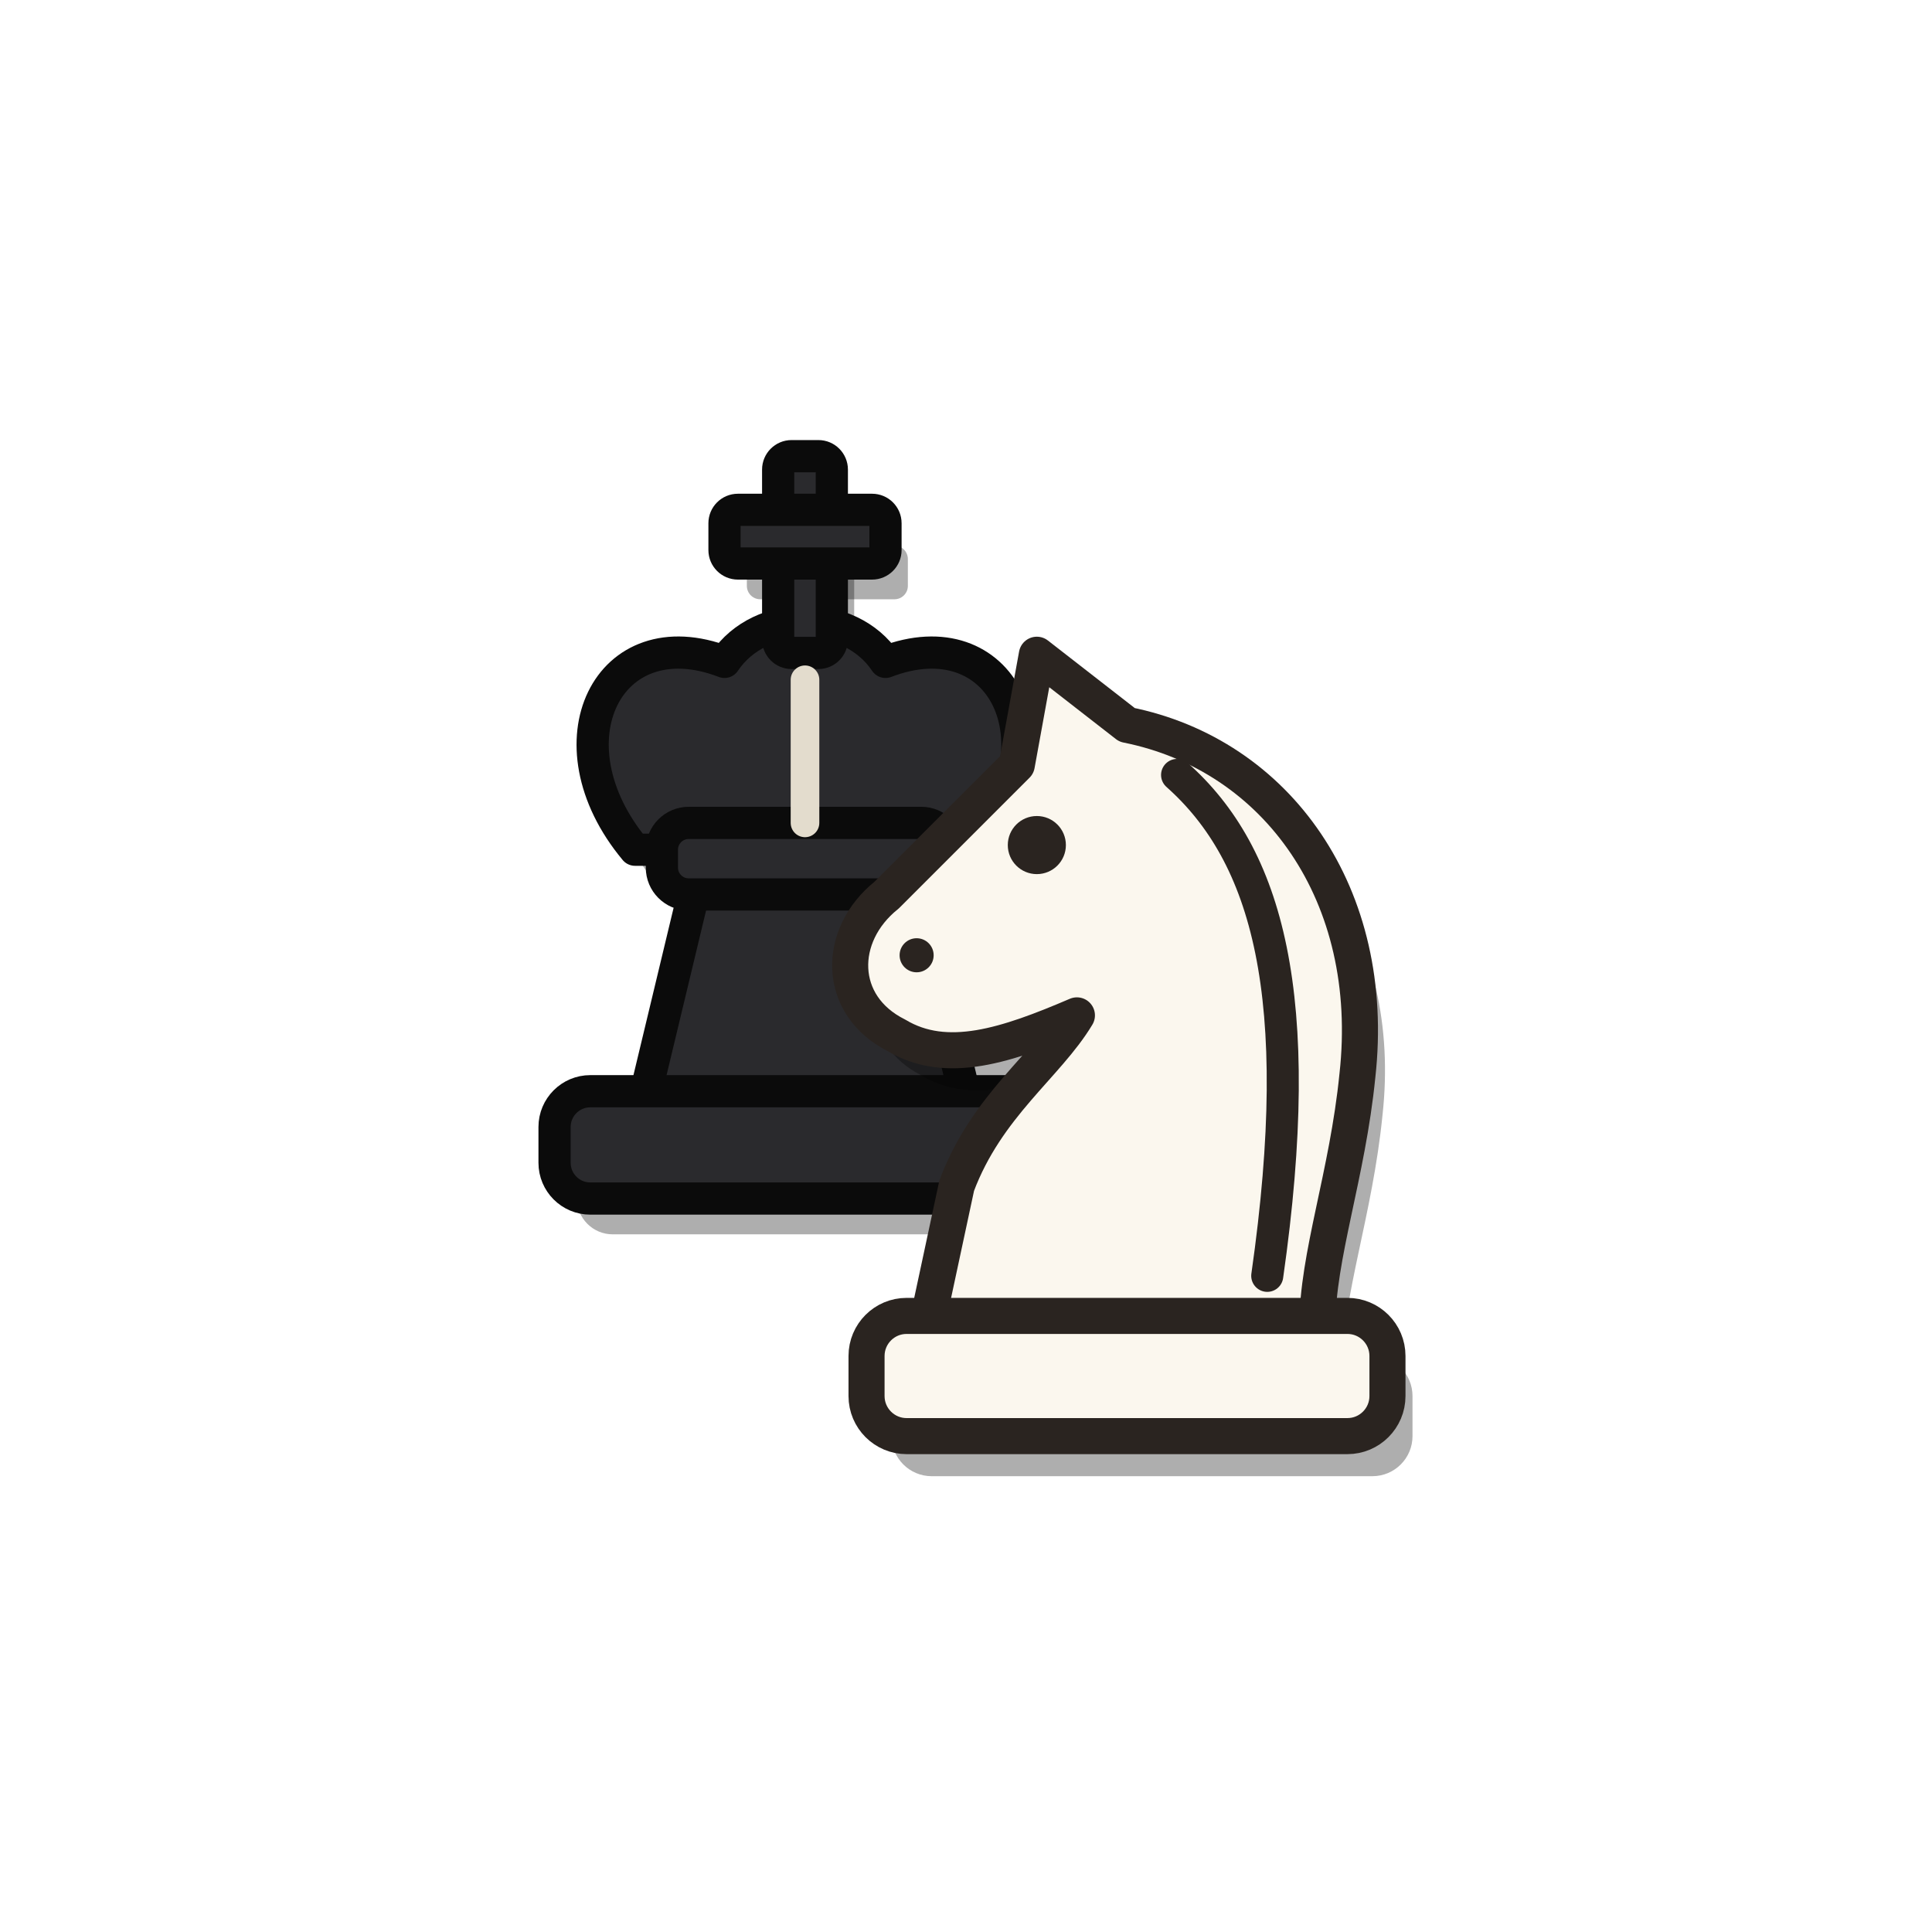
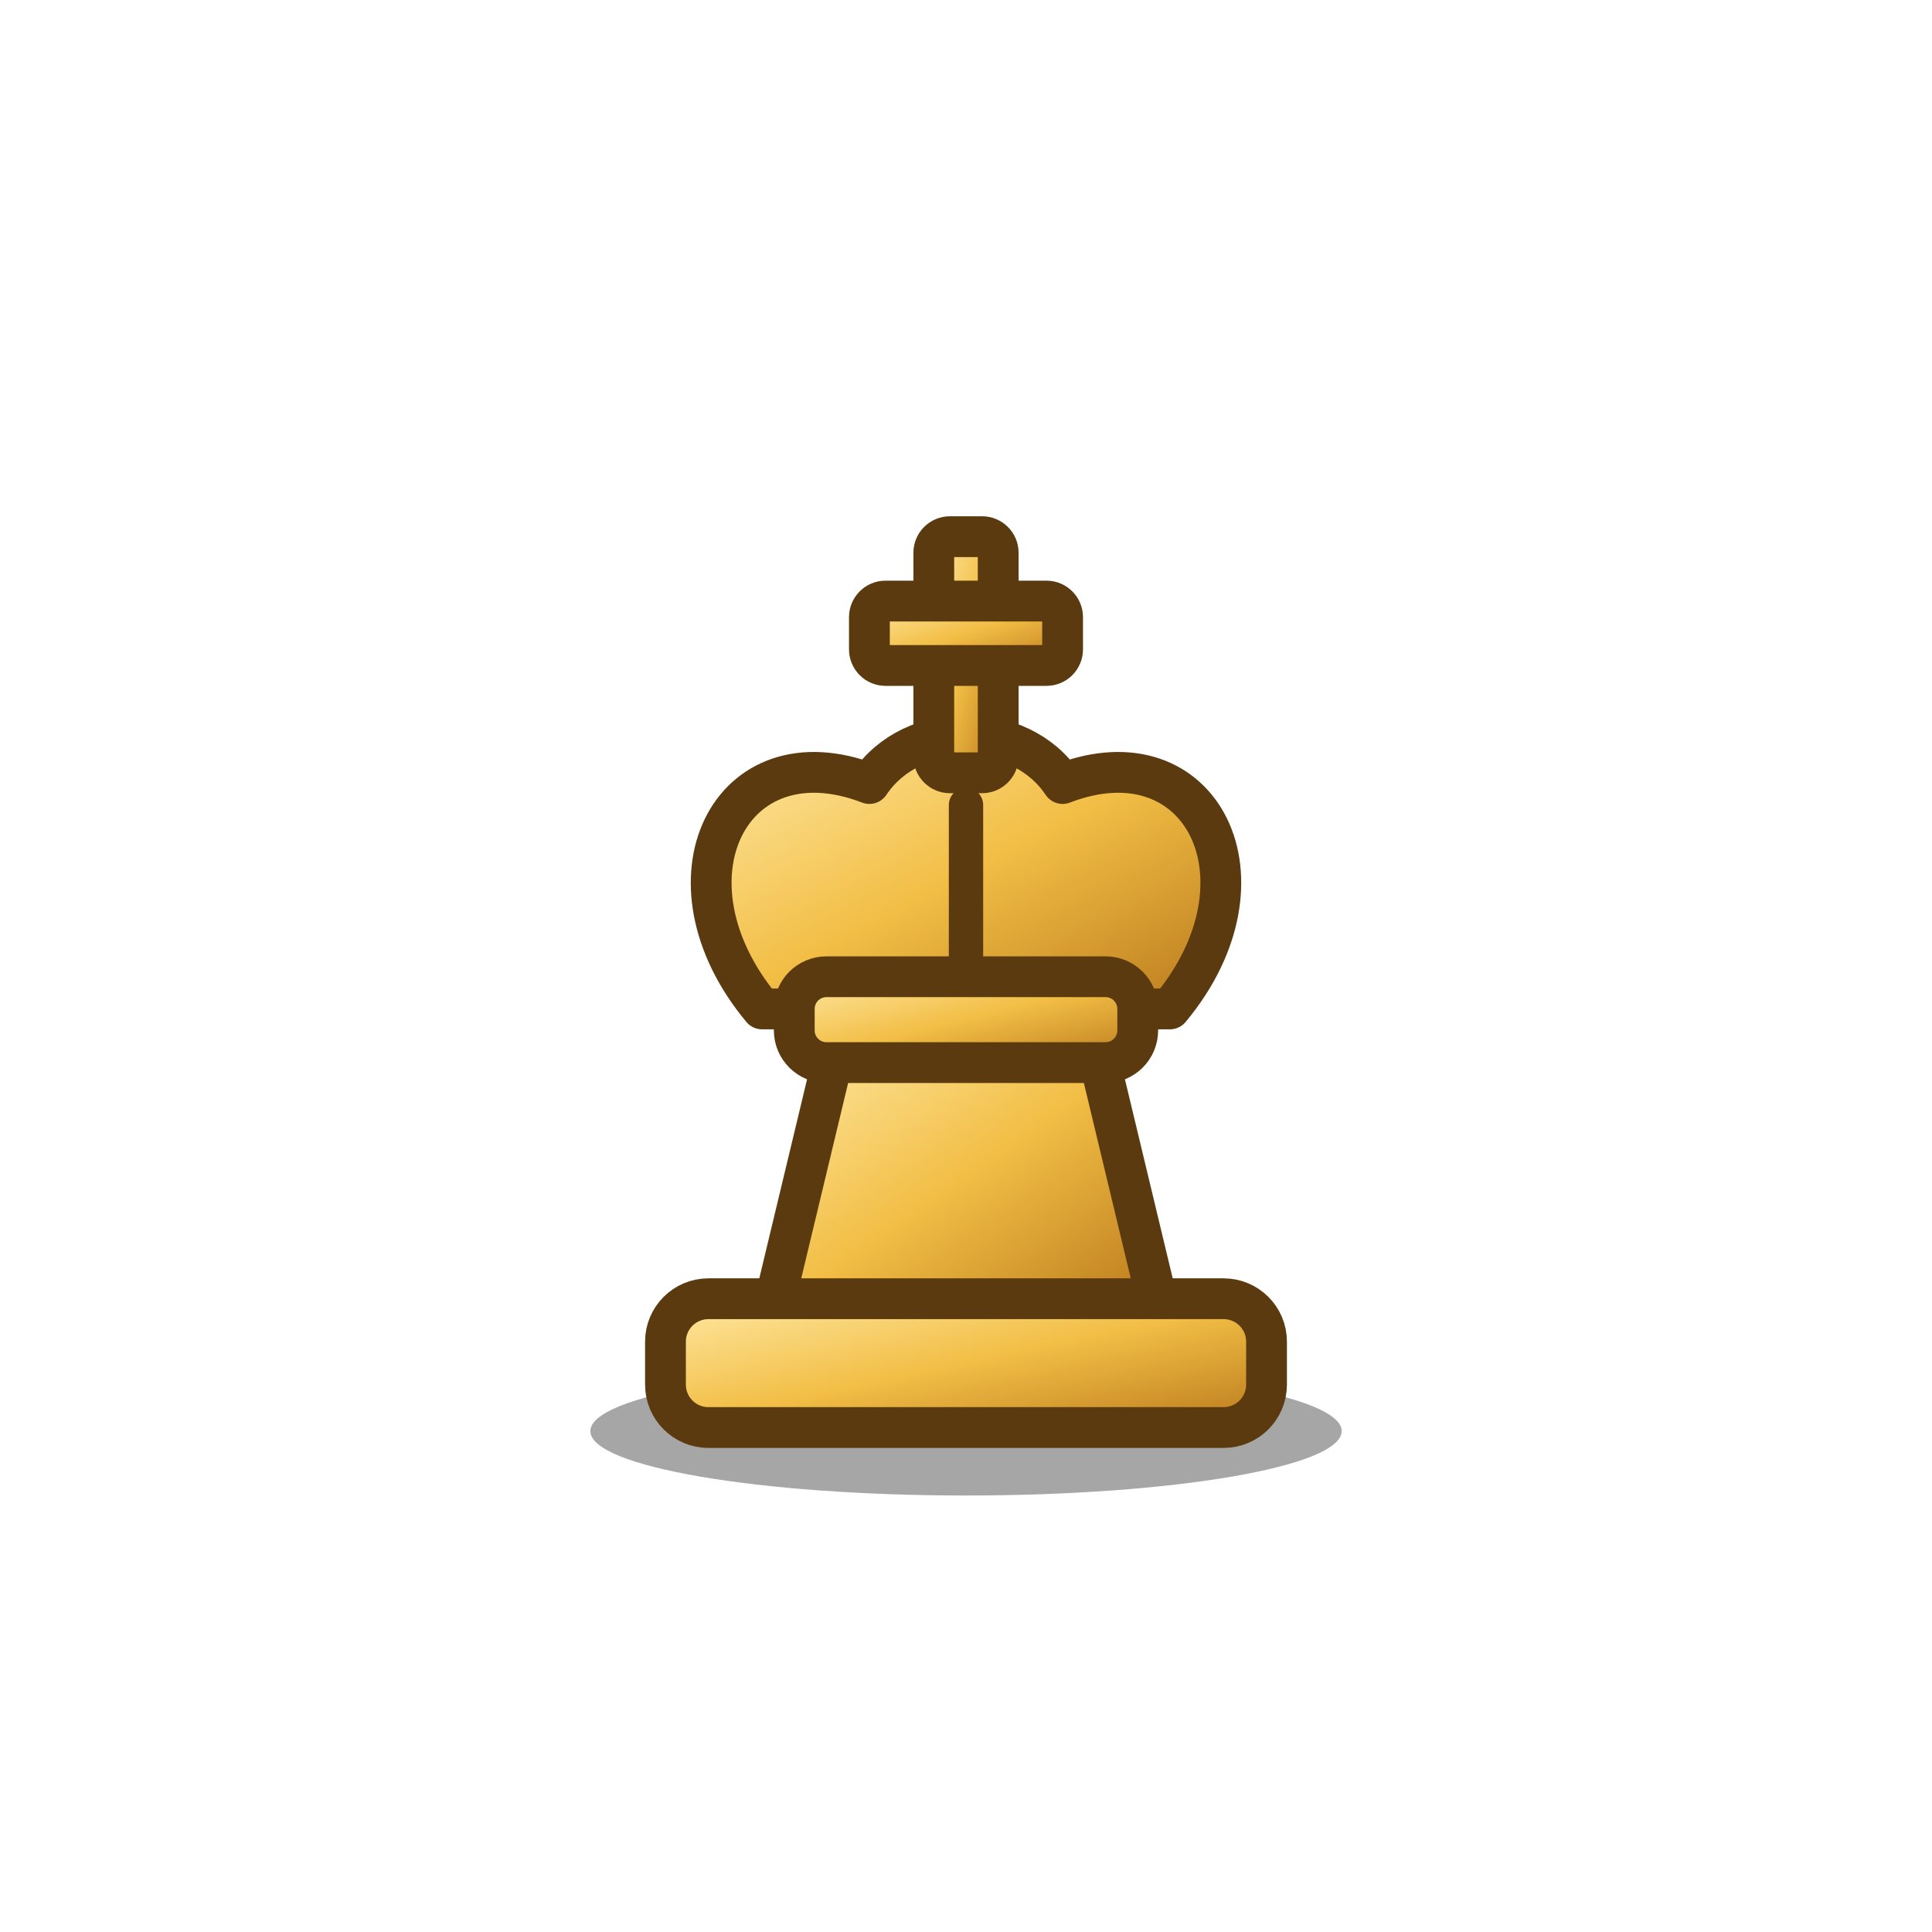
<svg xmlns="http://www.w3.org/2000/svg" viewBox="0 0 108 108">
-   <g transform="translate(20,23) scale(0.5)">
-     <g transform="translate(2.5,4)" fill="#000" fill-opacity="0.32">
-       <path d="M 32 77 L 38 52 L 62 52 L 68 77 Z" />
-       <path d="M 31 49 C 21 37 28 23 41 28 C 45 22 55 22 59 28 C 72 23 79 37 69 49 Z" />
-       <rect x="34" y="46" width="32" height="8" rx="3" />
-       <rect x="47" y="5" width="6" height="22" rx="1.5" />
-       <rect x="41" y="11" width="18" height="6" rx="1.5" />
-       <rect x="22" y="76" width="56" height="12" rx="4" />
-     </g>
-     <path d="M 32 77 L 38 52 L 62 52 L 68 77 Z" fill="#2A2A2D" stroke="#0B0B0B" stroke-width="3.6" stroke-linejoin="round" />
-     <path d="M 31 49 C 21 37 28 23 41 28 C 45 22 55 22 59 28 C 72 23 79 37 69 49 Z" fill="#2A2A2D" stroke="#0B0B0B" stroke-width="3.6" stroke-linejoin="round" />
-     <rect x="34" y="46" width="32" height="8" rx="3" fill="#2A2A2D" stroke="#0B0B0B" stroke-width="3.6" stroke-linejoin="round" />
-     <rect x="47" y="5" width="6" height="22" rx="1.5" fill="#2A2A2D" stroke="#0B0B0B" stroke-width="3.6" stroke-linejoin="round" />
-     <rect x="41" y="11" width="18" height="6" rx="1.5" fill="#2A2A2D" stroke="#0B0B0B" stroke-width="3.6" stroke-linejoin="round" />
-     <rect x="22" y="76" width="56" height="12" rx="4" fill="#2A2A2D" stroke="#0B0B0B" stroke-width="3.6" stroke-linejoin="round" />
-     <path d="M 50 30 L 50 46" fill="none" stroke="#E3DCCD" stroke-width="3.2" stroke-linecap="round" />
-   </g>
-   <g transform="translate(35,31) scale(0.56)">
-     <g transform="translate(2.5,4)" fill="#000" fill-opacity="0.32">
-       <path d="M 30 77 L 33 63 C 36 55 42 51 45 46 C 38 49 32 51 27 48 C 21 45 21 38 26 34 L 39 21 L 41 10 L 50 17 C 65 20 75 34 73 52 C 72 62 69 70 69 77 Z" />
-       <rect x="24" y="76" width="52" height="12" rx="4" />
-     </g>
-     <path d="M 30 77 L 33 63 C 36 55 42 51 45 46 C 38 49 32 51 27 48 C 21 45 21 38 26 34 L 39 21 L 41 10 L 50 17 C 65 20 75 34 73 52 C 72 62 69 70 69 77 Z" fill="#FBF7EE" stroke="#2A2420" stroke-width="3.6" stroke-linejoin="round" />
-     <rect x="24" y="76" width="52" height="12" rx="4" fill="#FBF7EE" stroke="#2A2420" stroke-width="3.6" stroke-linejoin="round" />
-     <path d="M 55 22 C 64 30 68 44 64 72" fill="none" stroke="#2A2420" stroke-width="3.2" stroke-linecap="round" />
-     <circle cx="41" cy="29" r="2.9" fill="#2A2420" />
-     <circle cx="29" cy="40" r="1.7" fill="#2A2420" />
+   <defs>
+     <linearGradient id="gold" x1="0" y1="0" x2="1" y2="1">
+       <stop offset="0" stop-color="#FFE9A6" />
+       <stop offset=".5" stop-color="#F2BE45" />
+       <stop offset="1" stop-color="#B9791C" />
+     </linearGradient>
+   </defs>
+   <ellipse cx="54" cy="80" rx="21" ry="3.6" fill="#000" opacity=".35" />
+   <g transform="translate(24,27) scale(0.6)">
+     <path d="M 32 77 L 38 52 L 62 52 L 68 77 Z" fill="url(#gold)" stroke="#5A3A0E" stroke-width="3.8" stroke-linejoin="round" />
+     <path d="M 31 49 C 21 37 28 23 41 28 C 45 22 55 22 59 28 C 72 23 79 37 69 49 Z" fill="url(#gold)" stroke="#5A3A0E" stroke-width="3.8" stroke-linejoin="round" />
+     <rect x="34" y="46" width="32" height="8" rx="3" fill="url(#gold)" stroke="#5A3A0E" stroke-width="3.8" stroke-linejoin="round" />
+     <rect x="47" y="5" width="6" height="22" rx="1.5" fill="url(#gold)" stroke="#5A3A0E" stroke-width="3.8" stroke-linejoin="round" />
+     <rect x="41" y="11" width="18" height="6" rx="1.5" fill="url(#gold)" stroke="#5A3A0E" stroke-width="3.8" stroke-linejoin="round" />
+     <rect x="22" y="76" width="56" height="12" rx="4" fill="url(#gold)" stroke="#5A3A0E" stroke-width="3.8" stroke-linejoin="round" />
+     <path d="M 50 30 L 50 46" fill="none" stroke="#5A3A0E" stroke-width="3.2" stroke-linecap="round" />
  </g>
</svg>
